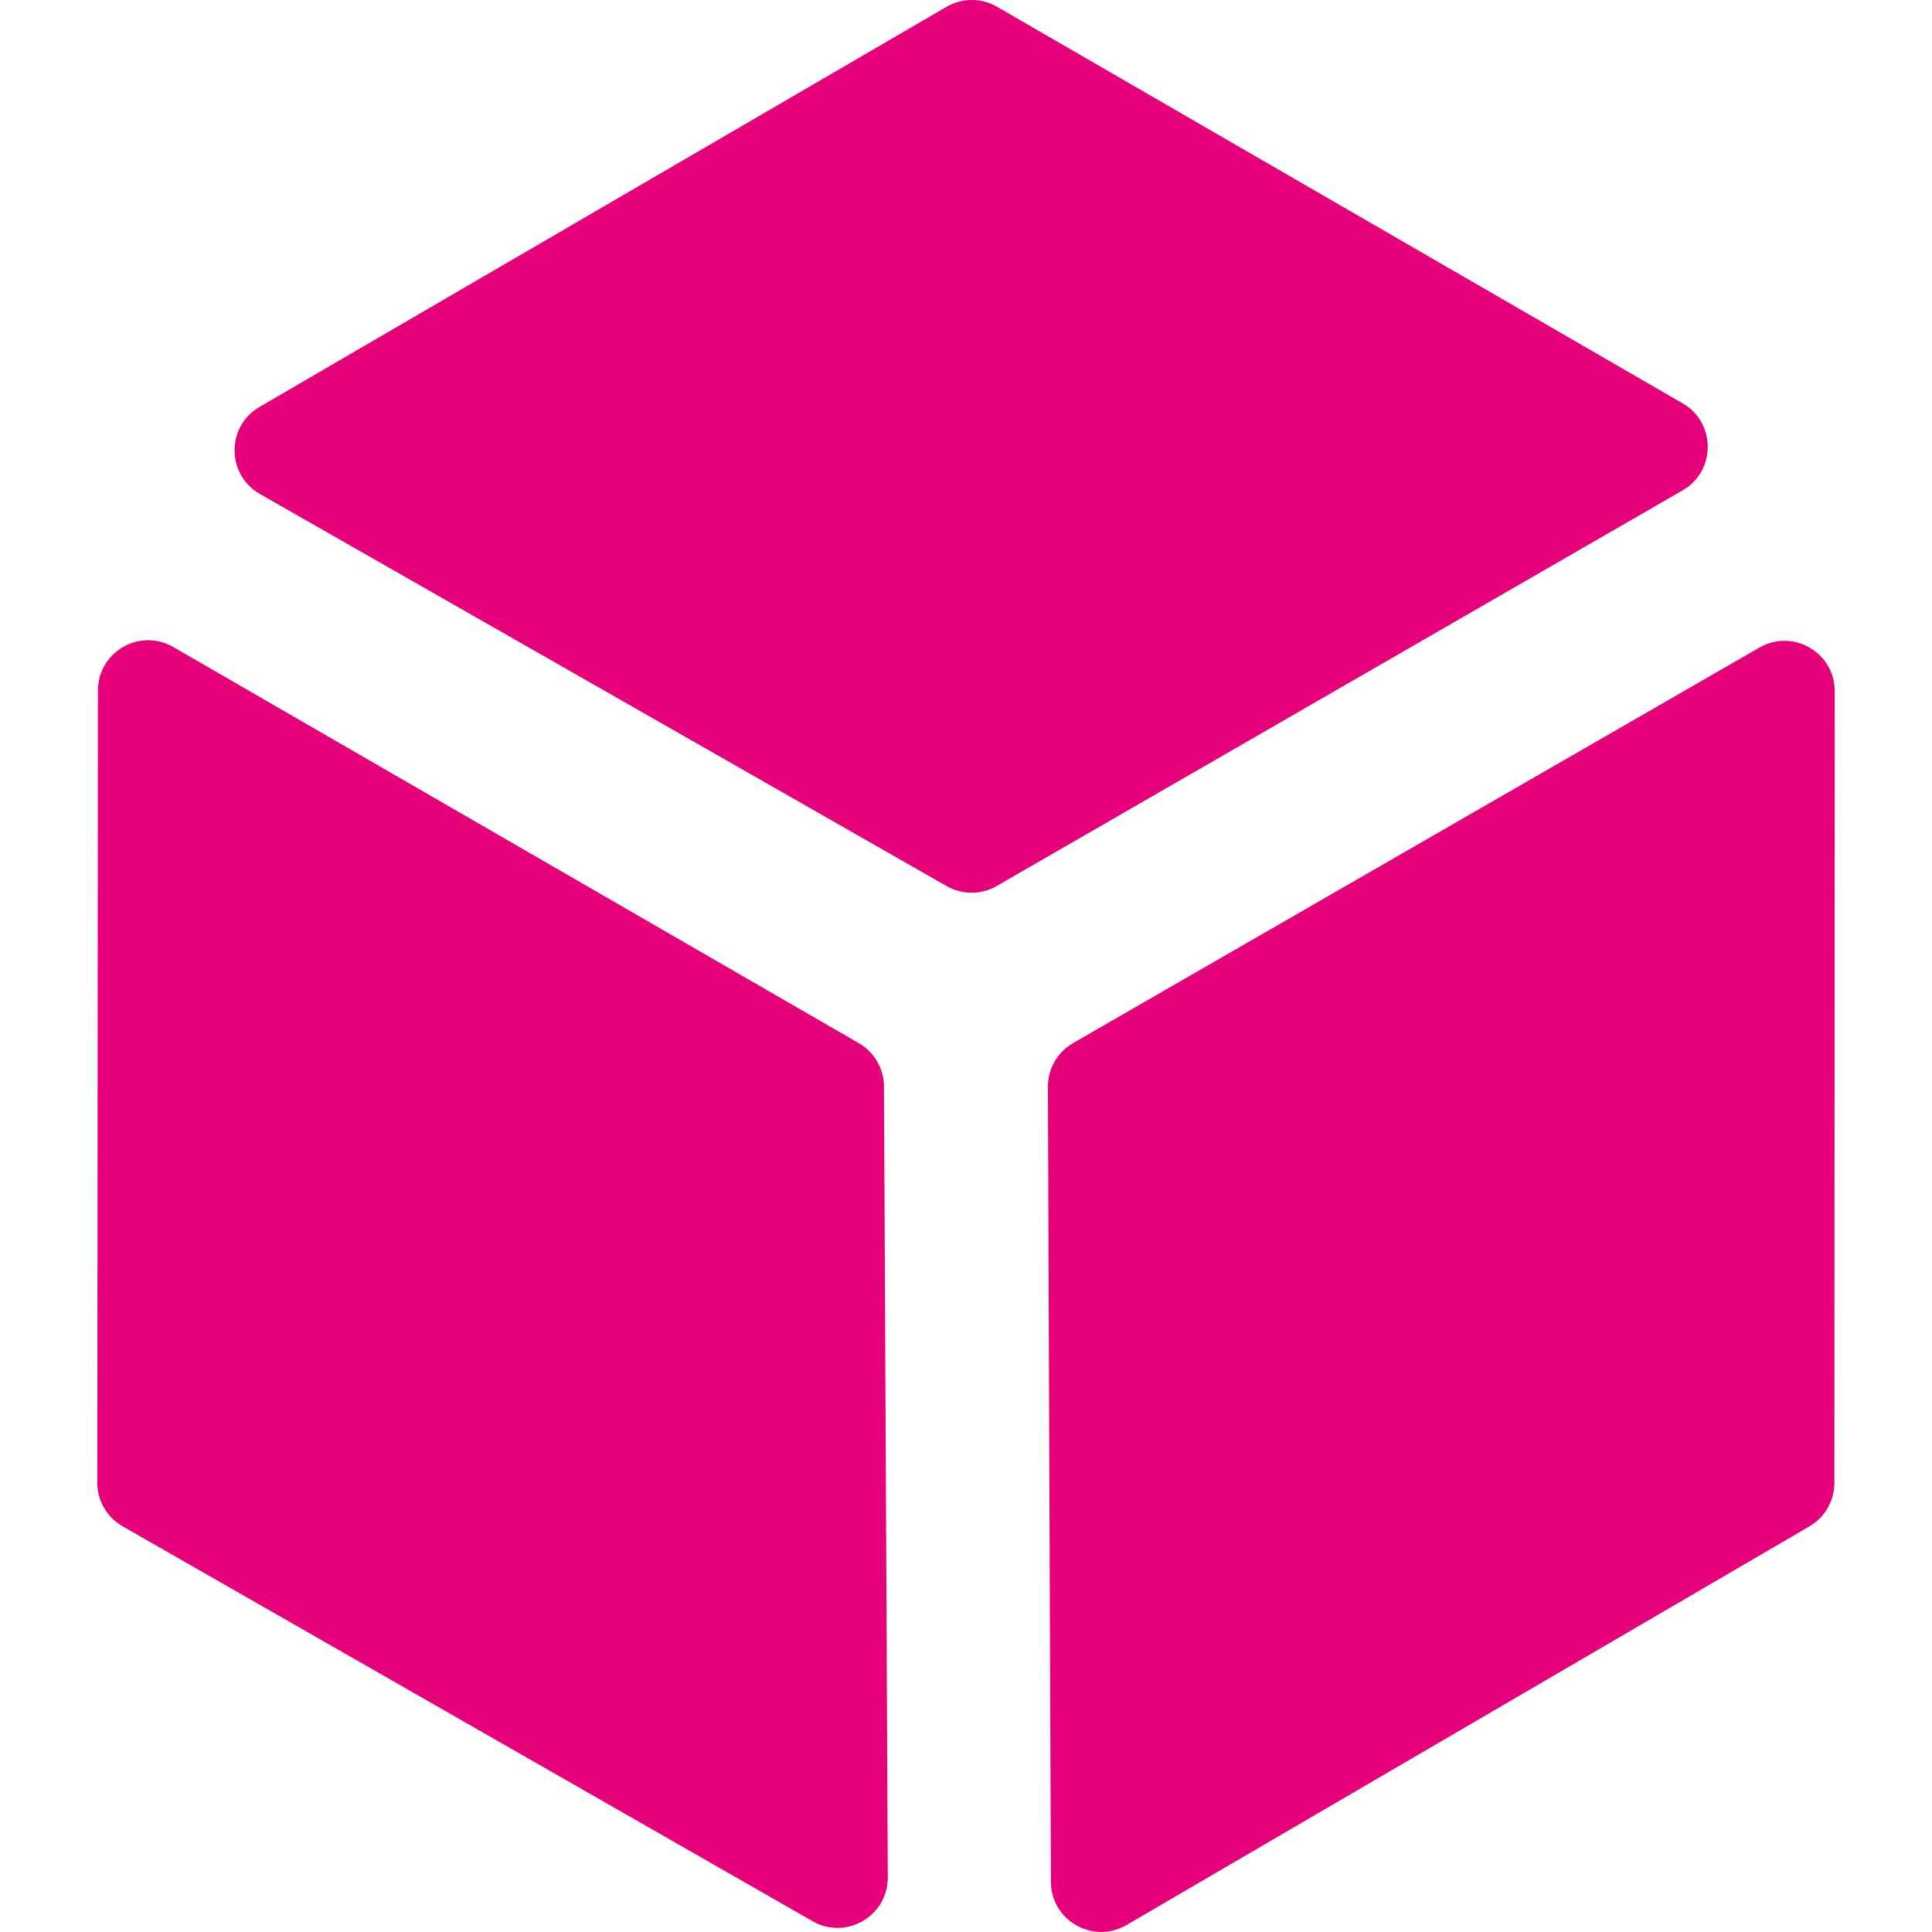
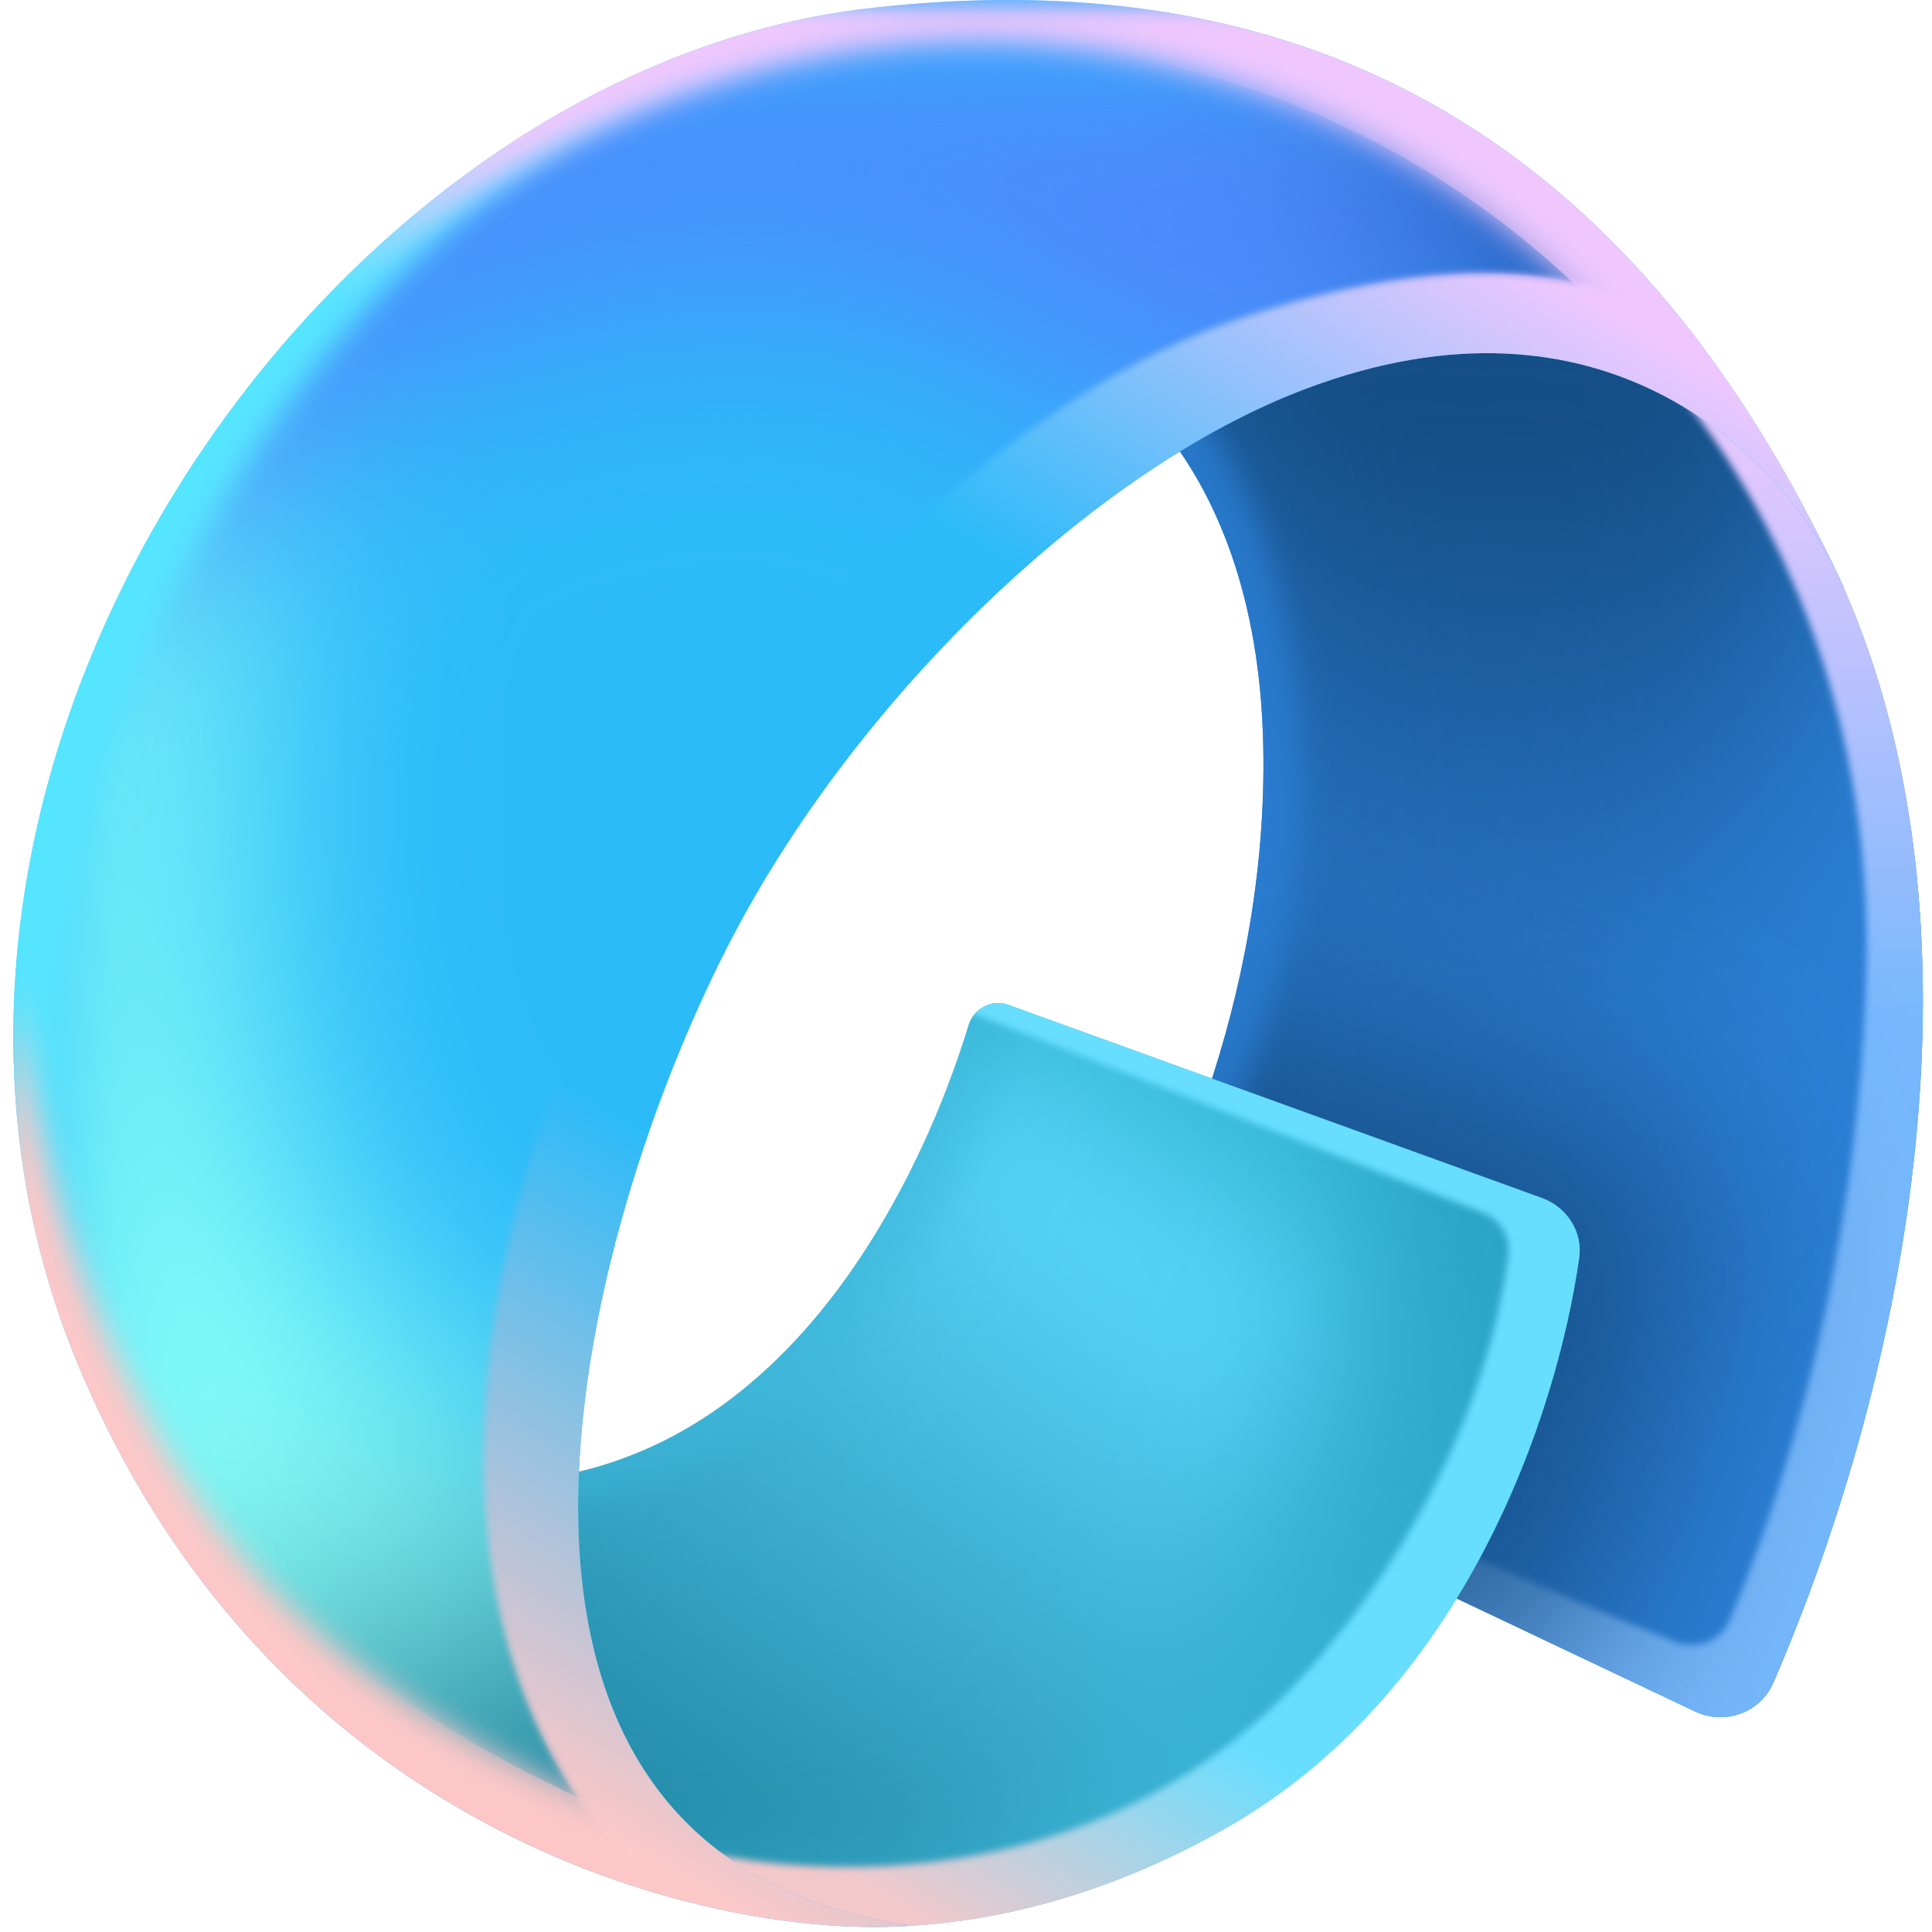
- <svg xmlns="http://www.w3.org/2000/svg" width="278" height="278" viewBox="0 0 250 278" fill="none">
-   <path d="M122.222 127.504L23.4 71.08C18.563 68.318 18.533 61.355 23.346 58.553L122.199 0.982C124.442 -0.324 127.212 -0.328 129.458 0.972L228.12 58.041C232.937 60.827 232.933 67.782 228.112 70.562L129.42 127.488C127.194 128.772 124.454 128.778 122.222 127.504Z" fill="#E6007A" />
-   <path d="M246.368 219.626L148.092 276.997C143.282 279.805 137.237 276.349 137.216 270.78L136.785 156.385C136.776 153.791 138.157 151.389 140.406 150.094L239.16 93.185C243.981 90.406 250.002 93.888 250 99.452L249.953 213.385C249.952 215.955 248.587 218.331 246.368 219.626Z" fill="#E6007A" />
-   <path d="M113.198 156.338L113.745 270.133C113.771 275.702 107.756 279.21 102.923 276.443L3.639 219.619C1.387 218.33 -0.002 215.933 2.37701e-06 213.338L0.092 99.36C0.097 93.795 6.122 90.321 10.94 93.106L109.586 150.113C111.81 151.399 113.186 153.769 113.198 156.338Z" fill="#E6007A" />
+ <svg xmlns="http://www.w3.org/2000/svg" width="53" height="53" viewBox="0 0 53 53" fill="none">
+   <path d="M30.551 39.39L46.496 46.949C47.312 47.336 48.29 46.989 48.649 46.16C52.376 37.538 54.688 25.403 50.552 16.068C46.657 7.275 37.023 4.887 33.613 5.386L27.356 8.775C29.724 9.21 34.499 12.164 34.655 20.506C34.785 27.41 32.008 33.48 29.877 36.796C29.302 37.691 29.59 38.935 30.551 39.39Z" fill="#2B80D7" />
+   <mask id="mask0_1274_609" style="mask-type:alpha" maskUnits="userSpaceOnUse" x="27" y="5" width="26" height="43">
+     <path d="M30.552 39.392L46.496 46.95C47.313 47.337 48.291 46.991 48.65 46.161C52.376 37.539 54.688 25.404 50.553 16.069C46.657 7.277 37.024 4.888 33.614 5.388L27.357 8.777C29.725 9.211 34.499 12.166 34.656 20.508C34.785 27.411 32.008 33.481 29.877 36.798C29.302 37.692 29.591 38.936 30.552 39.392Z" fill="#DEA00D" />
+   </mask>
+   <g mask="url(#mask0_1274_609)">
+     <g filter="url(#filter0_f_1274_609)">
+       <path d="M35.43 41.982C43.831 35.93 55.087 11.262 49.44 6.385C47.364 4.592 28.414 5.016 26.721 3.676L28.101 5.73C28.101 5.73 33.649 12.679 33.286 23.591C33.063 30.293 30.655 37.221 29.159 40.608C28.914 41.162 17.799 35.677 17.59 36.102C16.996 37.312 27.897 42.712 27.897 42.712L34.88 42.177C35.08 42.162 35.267 42.1 35.43 41.982Z" fill="url(#paint0_linear_1274_609)" />
+     </g>
+     <g filter="url(#filter1_f_1274_609)">
+       <path d="M48.841 48.572C57.057 42.391 64.683 24.032 58.948 13.773C57.61 11.379 47.586 4.526 45.893 3.186L45.367 10.012C45.367 10.012 51.554 15.973 51.19 26.906C50.904 35.479 48.486 42.015 47.455 44.437C47.206 45.022 46.54 45.279 45.95 45.04C43.166 43.914 35.781 40.868 36.04 40.341C35.446 41.551 46.246 47.882 46.246 47.882L47.662 48.645C48.04 48.849 48.498 48.83 48.841 48.572Z" fill="url(#paint1_linear_1274_609)" />
+     </g>
+     <g opacity="0.8" filter="url(#filter2_f_1274_609)">
+       <rect width="20.739" height="17.359" rx="3.273" transform="matrix(0.949979 0.312314 -0.312274 0.949992 28.3636 25.1388)" fill="#13497E" />
+     </g>
+     <g opacity="0.7" filter="url(#filter3_f_1274_609)">
+       <path d="M29.994 35.338C36.657 30.685 37.675 15.853 31.908 10.13C30.422 8.655 28.203 7.071 26.773 6.083L27.939 7.598C27.939 7.598 32.627 12.72 32.32 20.765C32.132 25.706 30.097 30.813 28.833 33.31C28.626 33.718 19.232 29.675 19.056 29.988C18.554 30.88 27.766 34.861 27.766 34.861L28.931 35.409C29.276 35.571 29.681 35.556 29.994 35.338Z" fill="#2B80D7" />
+     </g>
+   </g>
+   <path d="M42.295 32.862L27.662 27.566C27.208 27.401 26.712 27.662 26.572 28.124C25.555 31.467 22.888 37.501 17.707 39.762C10.894 42.736 8.653 36.083 11.651 44.49C14.648 52.898 24.554 55.309 33.612 50.16C40.179 46.428 42.711 38.811 43.322 34.505C43.425 33.783 42.981 33.11 42.295 32.862Z" fill="url(#paint2_linear_1274_609)" />
+   <mask id="mask1_1274_609" style="mask-type:alpha" maskUnits="userSpaceOnUse" x="10" y="27" width="34" height="26">
+     <path d="M42.295 32.863L27.662 27.567C27.208 27.403 26.712 27.663 26.572 28.125C25.555 31.468 22.887 37.502 17.707 39.764C10.894 42.737 8.653 36.084 11.65 44.492C14.648 52.899 24.554 55.31 33.612 50.162C40.178 46.43 42.711 38.813 43.322 34.506C43.425 33.784 42.981 33.111 42.295 32.863Z" fill="url(#paint3_radial_1274_609)" />
+   </mask>
+   <g mask="url(#mask1_1274_609)">
+     <g filter="url(#filter4_f_1274_609)">
+       <path d="M19.463 55.114C33.667 55.114 39.608 29.482 37.954 25.13C37.865 24.896 37.649 24.748 37.41 24.673L11.022 16.395L27.079 23.017C27.257 23.091 27.359 23.275 27.321 23.462C27.011 24.974 25.496 31.5 21.659 35.641C17.296 40.349 8.286 41.406 4.569 40.528C2.59 40.525 1.472 39.847 1.472 39.847C5.973 42.772 12.437 55.114 19.463 55.114Z" fill="url(#paint4_linear_1274_609)" />
+     </g>
+     <g opacity="0.4" filter="url(#filter5_f_1274_609)">
+       <path d="M21.099 38.935C26.871 35.025 31.175 20.213 30.024 16.087C29.921 15.715 29.561 15.511 29.175 15.494L13.714 14.803L27.171 21.419C27.33 21.497 27.421 21.665 27.392 21.84C27.144 23.293 25.878 29.88 22.637 34.049C18.977 38.757 11.419 39.813 8.301 38.935C6.64 38.932 5.783 39.605 5.783 39.605C9.559 42.529 15.975 42.407 21.099 38.935Z" fill="#3EBADD" />
+     </g>
+     <g filter="url(#filter6_f_1274_609)">
+       <path d="M34.065 51.424C41.015 47.474 47.122 31.617 45.679 27.607C45.57 27.303 45.269 27.138 44.948 27.099L26.536 24.877L26.118 27.578L40.659 33.256C41.134 33.442 41.441 33.901 41.379 34.408C41.148 36.271 40.163 40.955 35.958 45.741C30.533 51.914 22.692 51.622 18.975 50.744C16.995 50.741 16.508 50.744 16.508 50.744C20.744 53.754 27.956 54.896 34.065 51.424Z" fill="url(#paint5_linear_1274_609)" />
+     </g>
+   </g>
+   <path d="M20.189 25.523C15.757 33.861 11.469 50.935 25.024 52.825C19.723 53.233 7.675 50.51 2.201 37.58C-4.641 21.417 8.784 1.995 23.773 0.236C38.426 -1.485 45.979 6.512 50.328 15.579C50.44 15.794 50.538 16.003 50.622 16.203C50.526 15.994 50.428 15.786 50.328 15.579C48.655 12.346 43.893 7.633 35.829 10.663C29.996 12.855 23.598 19.108 20.189 25.523Z" fill="#2CBBF9" />
+   <mask id="mask2_1274_609" style="mask-type:alpha" maskUnits="userSpaceOnUse" x="0" y="0" width="51" height="53">
+     <path d="M20.189 25.522C15.757 33.86 11.469 50.934 25.024 52.824C19.723 53.232 7.675 50.509 2.201 37.579C-4.641 21.416 8.784 1.994 23.773 0.235C38.426 -1.485 45.979 6.511 50.328 15.578C50.44 15.793 50.538 16.002 50.622 16.202C50.526 15.993 50.428 15.785 50.328 15.578C48.655 12.345 43.893 7.632 35.829 10.662C29.995 12.854 23.598 19.107 20.189 25.522Z" fill="#00CCC0" />
+   </mask>
+   <g mask="url(#mask2_1274_609)">
+     <g filter="url(#filter7_f_1274_609)">
+       <path d="M-11.039 37.22C-5.565 50.15 19.334 54.022 24.635 53.615C24.901 51.106 17.295 45.66 17.56 39.6C17.56 39.6 7.861 39.911 6.38 25.521C4.899 11.131 13.153 3.889 13.153 3.889C3.313 8.74 -14.001 30.225 -11.039 37.22Z" fill="url(#paint6_linear_1274_609)" />
+       <path d="M50.621 16.204C76.173 -4.421 32.947 -9.182 17.958 -7.422C11.719 -6.689 -4.695 9.808 1.766 16.908C1.766 16.908 8.466 9.485 17.958 8.129C27.45 6.773 31.846 13.616 31.846 13.616C33.002 12.906 36.043 12.711 37.183 12.283C45.785 9.05 50.201 15.318 50.621 16.204Z" fill="url(#paint7_linear_1274_609)" />
+     </g>
+     <g filter="url(#filter8_f_1274_609)">
+       <path d="M2.825 39.245C-12.43 34.427 -5.088 1.707 10.218 -2.976C23.989 -7.19 25.124 -0.569 27.546 -0.166C27.861 -0.176 28.031 -0.169 28.031 -0.169C27.862 -0.14 27.701 -0.14 27.546 -0.166C25.727 -0.11 19.085 0.481 12.751 5.902C3.225 14.056 -0.611 27.091 2.825 39.245Z" fill="#56E5FF" />
+     </g>
+     <g filter="url(#filter9_f_1274_609)">
+       <path d="M27.493 52.797C23.254 57.57 5.902 51.767 0.428 38.836C-0.558 36.508 0.514 29.366 0.442 26.591C0.43 26.382 0.428 26.271 0.428 26.271C0.435 26.37 0.439 26.476 0.442 26.591C0.534 28.136 1.178 35.014 5.48 41.229C10.363 48.281 20.391 51.044 20.391 51.044C21.699 51.975 25.396 52.505 27.493 52.797Z" fill="#FDC7C7" />
+     </g>
+     <mask id="mask3_1274_609" style="mask-type:alpha" maskUnits="userSpaceOnUse" x="-8" y="24" width="34" height="34">
+       <rect width="34.79" height="12.216" transform="matrix(0.69628 0.717771 -0.717721 0.696331 1.68079 24.5073)" fill="url(#paint8_linear_1274_609)" />
+     </mask>
+     <g mask="url(#mask3_1274_609)">
+       <path d="M27.495 52.797C23.255 57.569 5.903 51.766 0.429 38.836C-0.557 36.508 0.515 29.366 0.444 26.59C0.431 26.382 0.429 26.27 0.429 26.27C0.436 26.369 0.441 26.476 0.444 26.59C0.536 28.136 1.179 35.013 5.482 41.228C10.364 48.281 20.392 51.043 20.392 51.043C21.701 51.974 25.397 52.504 27.495 52.797Z" fill="#FDC7C7" />
+     </g>
+     <g filter="url(#filter10_f_1274_609)">
+       <path d="M51.705 16.883C52.821 8.77 38.348 -3.802 23.359 -2.042C17.936 -1.405 13.131 3.82 9.003 8.09C9.003 8.09 18.371 -0.236 29.776 1.366C41.18 2.968 46.275 11.412 46.275 11.412C48.657 12.805 49.743 17.085 51.705 16.883Z" fill="#EFC7FD" />
+     </g>
+     <mask id="mask4_1274_609" style="mask-type:alpha" maskUnits="userSpaceOnUse" x="7" y="-4" width="44" height="21">
+       <rect width="41.363" height="13.891" transform="matrix(0.989127 0.147065 -0.147045 0.98913 9.28711 -3.58533)" fill="url(#paint9_linear_1274_609)" />
+     </mask>
+     <g mask="url(#mask4_1274_609)">
+       <path d="M51.705 16.884C52.821 8.772 38.348 -3.8 23.359 -2.04C17.936 -1.403 13.131 3.822 9.003 8.091C9.003 8.091 18.371 -0.234 29.776 1.368C41.18 2.969 46.275 11.414 46.275 11.414C48.657 12.807 49.743 17.087 51.705 16.884Z" fill="#EFC7FD" />
+     </g>
+     <g filter="url(#filter11_f_1274_609)">
+       <path d="M34.356 8.625C19.002 13.467 5.401 41.73 18.616 52.331C31.832 62.933 47.282 42.795 55.055 26.483C51.209 15.522 49.71 3.783 34.356 8.625Z" fill="url(#paint10_linear_1274_609)" />
+     </g>
+     <mask id="mask5_1274_609" style="mask-type:alpha" maskUnits="userSpaceOnUse" x="-7" y="-8" width="67" height="70">
+       <rect width="44.762" height="53.4" transform="matrix(0.85552 0.51777 -0.517716 0.855552 20.9257 -7.74658)" fill="url(#paint11_linear_1274_609)" />
+     </mask>
+     <g mask="url(#mask5_1274_609)">
+       <path d="M34.355 8.624C19 13.466 5.399 41.729 18.615 52.331C31.831 62.932 47.281 42.794 55.053 26.483C51.208 15.521 49.709 3.782 34.355 8.624Z" fill="url(#paint12_linear_1274_609)" />
+     </g>
+   </g>
+   <defs>
+     <filter id="filter0_f_1274_609" x="11.43" y="-2.46" width="45.67" height="51.307" filterUnits="userSpaceOnUse" color-interpolation-filters="sRGB">
+       <feFlood flood-opacity="0" result="BackgroundImageFix" />
+       <feBlend mode="normal" in="SourceGraphic" in2="BackgroundImageFix" result="shape" />
+       <feGaussianBlur stdDeviation="3.068" result="effect1_foregroundBlur_1274_609" />
+     </filter>
+     <filter id="filter1_f_1274_609" x="35.812" y="2.982" width="25.338" height="46.006" filterUnits="userSpaceOnUse" color-interpolation-filters="sRGB">
+       <feFlood flood-opacity="0" result="BackgroundImageFix" />
+       <feBlend mode="normal" in="SourceGraphic" in2="BackgroundImageFix" result="shape" />
+       <feGaussianBlur stdDeviation="0.102" result="effect1_foregroundBlur_1274_609" />
+     </filter>
+     <filter id="filter2_f_1274_609" x="18.073" y="20.269" width="34.861" height="32.707" filterUnits="userSpaceOnUse" color-interpolation-filters="sRGB">
+       <feFlood flood-opacity="0" result="BackgroundImageFix" />
+       <feBlend mode="normal" in="SourceGraphic" in2="BackgroundImageFix" result="shape" />
+       <feGaussianBlur stdDeviation="2.863" result="effect1_foregroundBlur_1274_609" />
+     </filter>
+     <filter id="filter3_f_1274_609" x="18.218" y="5.265" width="18.277" height="31.071" filterUnits="userSpaceOnUse" color-interpolation-filters="sRGB">
+       <feFlood flood-opacity="0" result="BackgroundImageFix" />
+       <feBlend mode="normal" in="SourceGraphic" in2="BackgroundImageFix" result="shape" />
+       <feGaussianBlur stdDeviation="0.409" result="effect1_foregroundBlur_1274_609" />
+     </filter>
+     <filter id="filter4_f_1274_609" x="-2.618" y="12.305" width="44.932" height="46.9" filterUnits="userSpaceOnUse" color-interpolation-filters="sRGB">
+       <feFlood flood-opacity="0" result="BackgroundImageFix" />
+       <feBlend mode="normal" in="SourceGraphic" in2="BackgroundImageFix" result="shape" />
+       <feGaussianBlur stdDeviation="2.045" result="effect1_foregroundBlur_1274_609" />
+     </filter>
+     <filter id="filter5_f_1274_609" x="4.965" y="13.985" width="26.064" height="28.511" filterUnits="userSpaceOnUse" color-interpolation-filters="sRGB">
+       <feFlood flood-opacity="0" result="BackgroundImageFix" />
+       <feBlend mode="normal" in="SourceGraphic" in2="BackgroundImageFix" result="shape" />
+       <feGaussianBlur stdDeviation="0.409" result="effect1_foregroundBlur_1274_609" />
+     </filter>
+     <filter id="filter6_f_1274_609" x="16.304" y="24.672" width="29.793" height="29.094" filterUnits="userSpaceOnUse" color-interpolation-filters="sRGB">
+       <feFlood flood-opacity="0" result="BackgroundImageFix" />
+       <feBlend mode="normal" in="SourceGraphic" in2="BackgroundImageFix" result="shape" />
+       <feGaussianBlur stdDeviation="0.102" result="effect1_foregroundBlur_1274_609" />
+     </filter>
+     <filter id="filter7_f_1274_609" x="-17.92" y="-14.303" width="82.997" height="74.491" filterUnits="userSpaceOnUse" color-interpolation-filters="sRGB">
+       <feFlood flood-opacity="0" result="BackgroundImageFix" />
+       <feBlend mode="normal" in="SourceGraphic" in2="BackgroundImageFix" result="shape" />
+       <feGaussianBlur stdDeviation="3.273" result="effect1_foregroundBlur_1274_609" />
+     </filter>
+     <filter id="filter8_f_1274_609" x="-6.399" y="-5.192" width="35.248" height="45.255" filterUnits="userSpaceOnUse" color-interpolation-filters="sRGB">
+       <feFlood flood-opacity="0" result="BackgroundImageFix" />
+       <feBlend mode="normal" in="SourceGraphic" in2="BackgroundImageFix" result="shape" />
+       <feGaussianBlur stdDeviation="0.409" result="effect1_foregroundBlur_1274_609" />
+     </filter>
+     <filter id="filter9_f_1274_609" x="-0.81" y="25.453" width="29.121" height="29.82" filterUnits="userSpaceOnUse" color-interpolation-filters="sRGB">
+       <feFlood flood-opacity="0" result="BackgroundImageFix" />
+       <feBlend mode="normal" in="SourceGraphic" in2="BackgroundImageFix" result="shape" />
+       <feGaussianBlur stdDeviation="0.409" result="effect1_foregroundBlur_1274_609" />
+     </filter>
+     <filter id="filter10_f_1274_609" x="8.185" y="-3.027" width="44.398" height="20.734" filterUnits="userSpaceOnUse" color-interpolation-filters="sRGB">
+       <feFlood flood-opacity="0" result="BackgroundImageFix" />
+       <feBlend mode="normal" in="SourceGraphic" in2="BackgroundImageFix" result="shape" />
+       <feGaussianBlur stdDeviation="0.409" result="effect1_foregroundBlur_1274_609" />
+     </filter>
+     <filter id="filter11_f_1274_609" x="13.067" y="7.298" width="42.192" height="48.19" filterUnits="userSpaceOnUse" color-interpolation-filters="sRGB">
+       <feFlood flood-opacity="0" result="BackgroundImageFix" />
+       <feBlend mode="normal" in="SourceGraphic" in2="BackgroundImageFix" result="shape" />
+       <feGaussianBlur stdDeviation="0.102" result="effect1_foregroundBlur_1274_609" />
+     </filter>
+     <linearGradient id="paint0_linear_1274_609" x1="38.469" y1="10.273" x2="38.209" y2="42.931" gradientUnits="userSpaceOnUse">
+       <stop stop-color="#13497E" />
+       <stop offset="0.64" stop-color="#2B80D7" />
+     </linearGradient>
+     <linearGradient id="paint1_linear_1274_609" x1="48.48" y1="12.674" x2="48.493" y2="46.605" gradientUnits="userSpaceOnUse">
+       <stop stop-color="#E2C7FE" />
+       <stop offset="0.451" stop-color="#77B8FD" />
+     </linearGradient>
+     <linearGradient id="paint2_linear_1274_609" x1="34.911" y1="21.391" x2="17.403" y2="50.852" gradientUnits="userSpaceOnUse">
+       <stop stop-color="#269EBF" />
+       <stop offset="1" stop-color="#3EBADD" />
+     </linearGradient>
+     <radialGradient id="paint3_radial_1274_609" cx="0" cy="0" r="1" gradientUnits="userSpaceOnUse" gradientTransform="translate(37.2988 31.2382) rotate(139.707) scale(37.156 27.379)">
+       <stop offset="0.411" stop-color="#FF7360" />
+       <stop offset="1" stop-color="#630513" />
+     </radialGradient>
+     <linearGradient id="paint4_linear_1274_609" x1="31.361" y1="29.042" x2="16.962" y2="49.592" gradientUnits="userSpaceOnUse">
+       <stop stop-color="#33B6D2" />
+       <stop offset="0.143" stop-color="#5BD8FF" />
+       <stop offset="1" stop-color="#228AA7" />
+     </linearGradient>
+     <linearGradient id="paint5_linear_1274_609" x1="36.071" y1="31.302" x2="23.717" y2="51.855" gradientUnits="userSpaceOnUse">
+       <stop offset="0.635" stop-color="#68DEFF" />
+       <stop offset="1" stop-color="#F3C8CB" />
+     </linearGradient>
+     <linearGradient id="paint6_linear_1274_609" x1="2.32" y1="17.418" x2="15.935" y2="51.109" gradientUnits="userSpaceOnUse">
+       <stop offset="0.661" stop-color="#88FFF8" />
+       <stop offset="1" stop-color="#176781" />
+     </linearGradient>
+     <linearGradient id="paint7_linear_1274_609" x1="9.553" y1="19.496" x2="47.38" y2="3.813" gradientUnits="userSpaceOnUse">
+       <stop offset="0.732" stop-color="#4D89FD" />
+       <stop offset="1" stop-color="#033883" />
+     </linearGradient>
+     <linearGradient id="paint8_linear_1274_609" x1="33.223" y1="5.944" x2="14.117" y2="9.31" gradientUnits="userSpaceOnUse">
+       <stop stop-color="#D9D9D9" />
+       <stop offset="0.659" stop-color="#D9D9D9" stop-opacity="0" />
+     </linearGradient>
+     <linearGradient id="paint9_linear_1274_609" x1="41.335" y1="10.457" x2="21.928" y2="1.428" gradientUnits="userSpaceOnUse">
+       <stop stop-color="#D9D9D9" />
+       <stop offset="1" stop-color="#D9D9D9" stop-opacity="0" />
+     </linearGradient>
+     <linearGradient id="paint10_linear_1274_609" x1="44.118" y1="8.511" x2="18.665" y2="51.622" gradientUnits="userSpaceOnUse">
+       <stop stop-color="#EFC7FE" />
+       <stop offset="0.286" stop-color="#2CBBF9" />
+       <stop offset="0.656" stop-color="#2CBBF9" />
+       <stop offset="1" stop-color="#FDC8C8" />
+     </linearGradient>
+     <linearGradient id="paint11_linear_1274_609" x1="43.791" y1="25.009" x2="6.527" y2="24.221" gradientUnits="userSpaceOnUse">
+       <stop stop-color="#D9D9D9" />
+       <stop offset="0.659" stop-color="#D9D9D9" stop-opacity="0" />
+     </linearGradient>
+     <linearGradient id="paint12_linear_1274_609" x1="44.116" y1="8.51" x2="18.664" y2="51.621" gradientUnits="userSpaceOnUse">
+       <stop stop-color="#EFC7FE" />
+       <stop offset="0.318" stop-color="#2CBBF9" />
+       <stop offset="0.661" stop-color="#2CBBF9" />
+       <stop offset="1" stop-color="#FDC8C8" />
+     </linearGradient>
+   </defs>
</svg>
